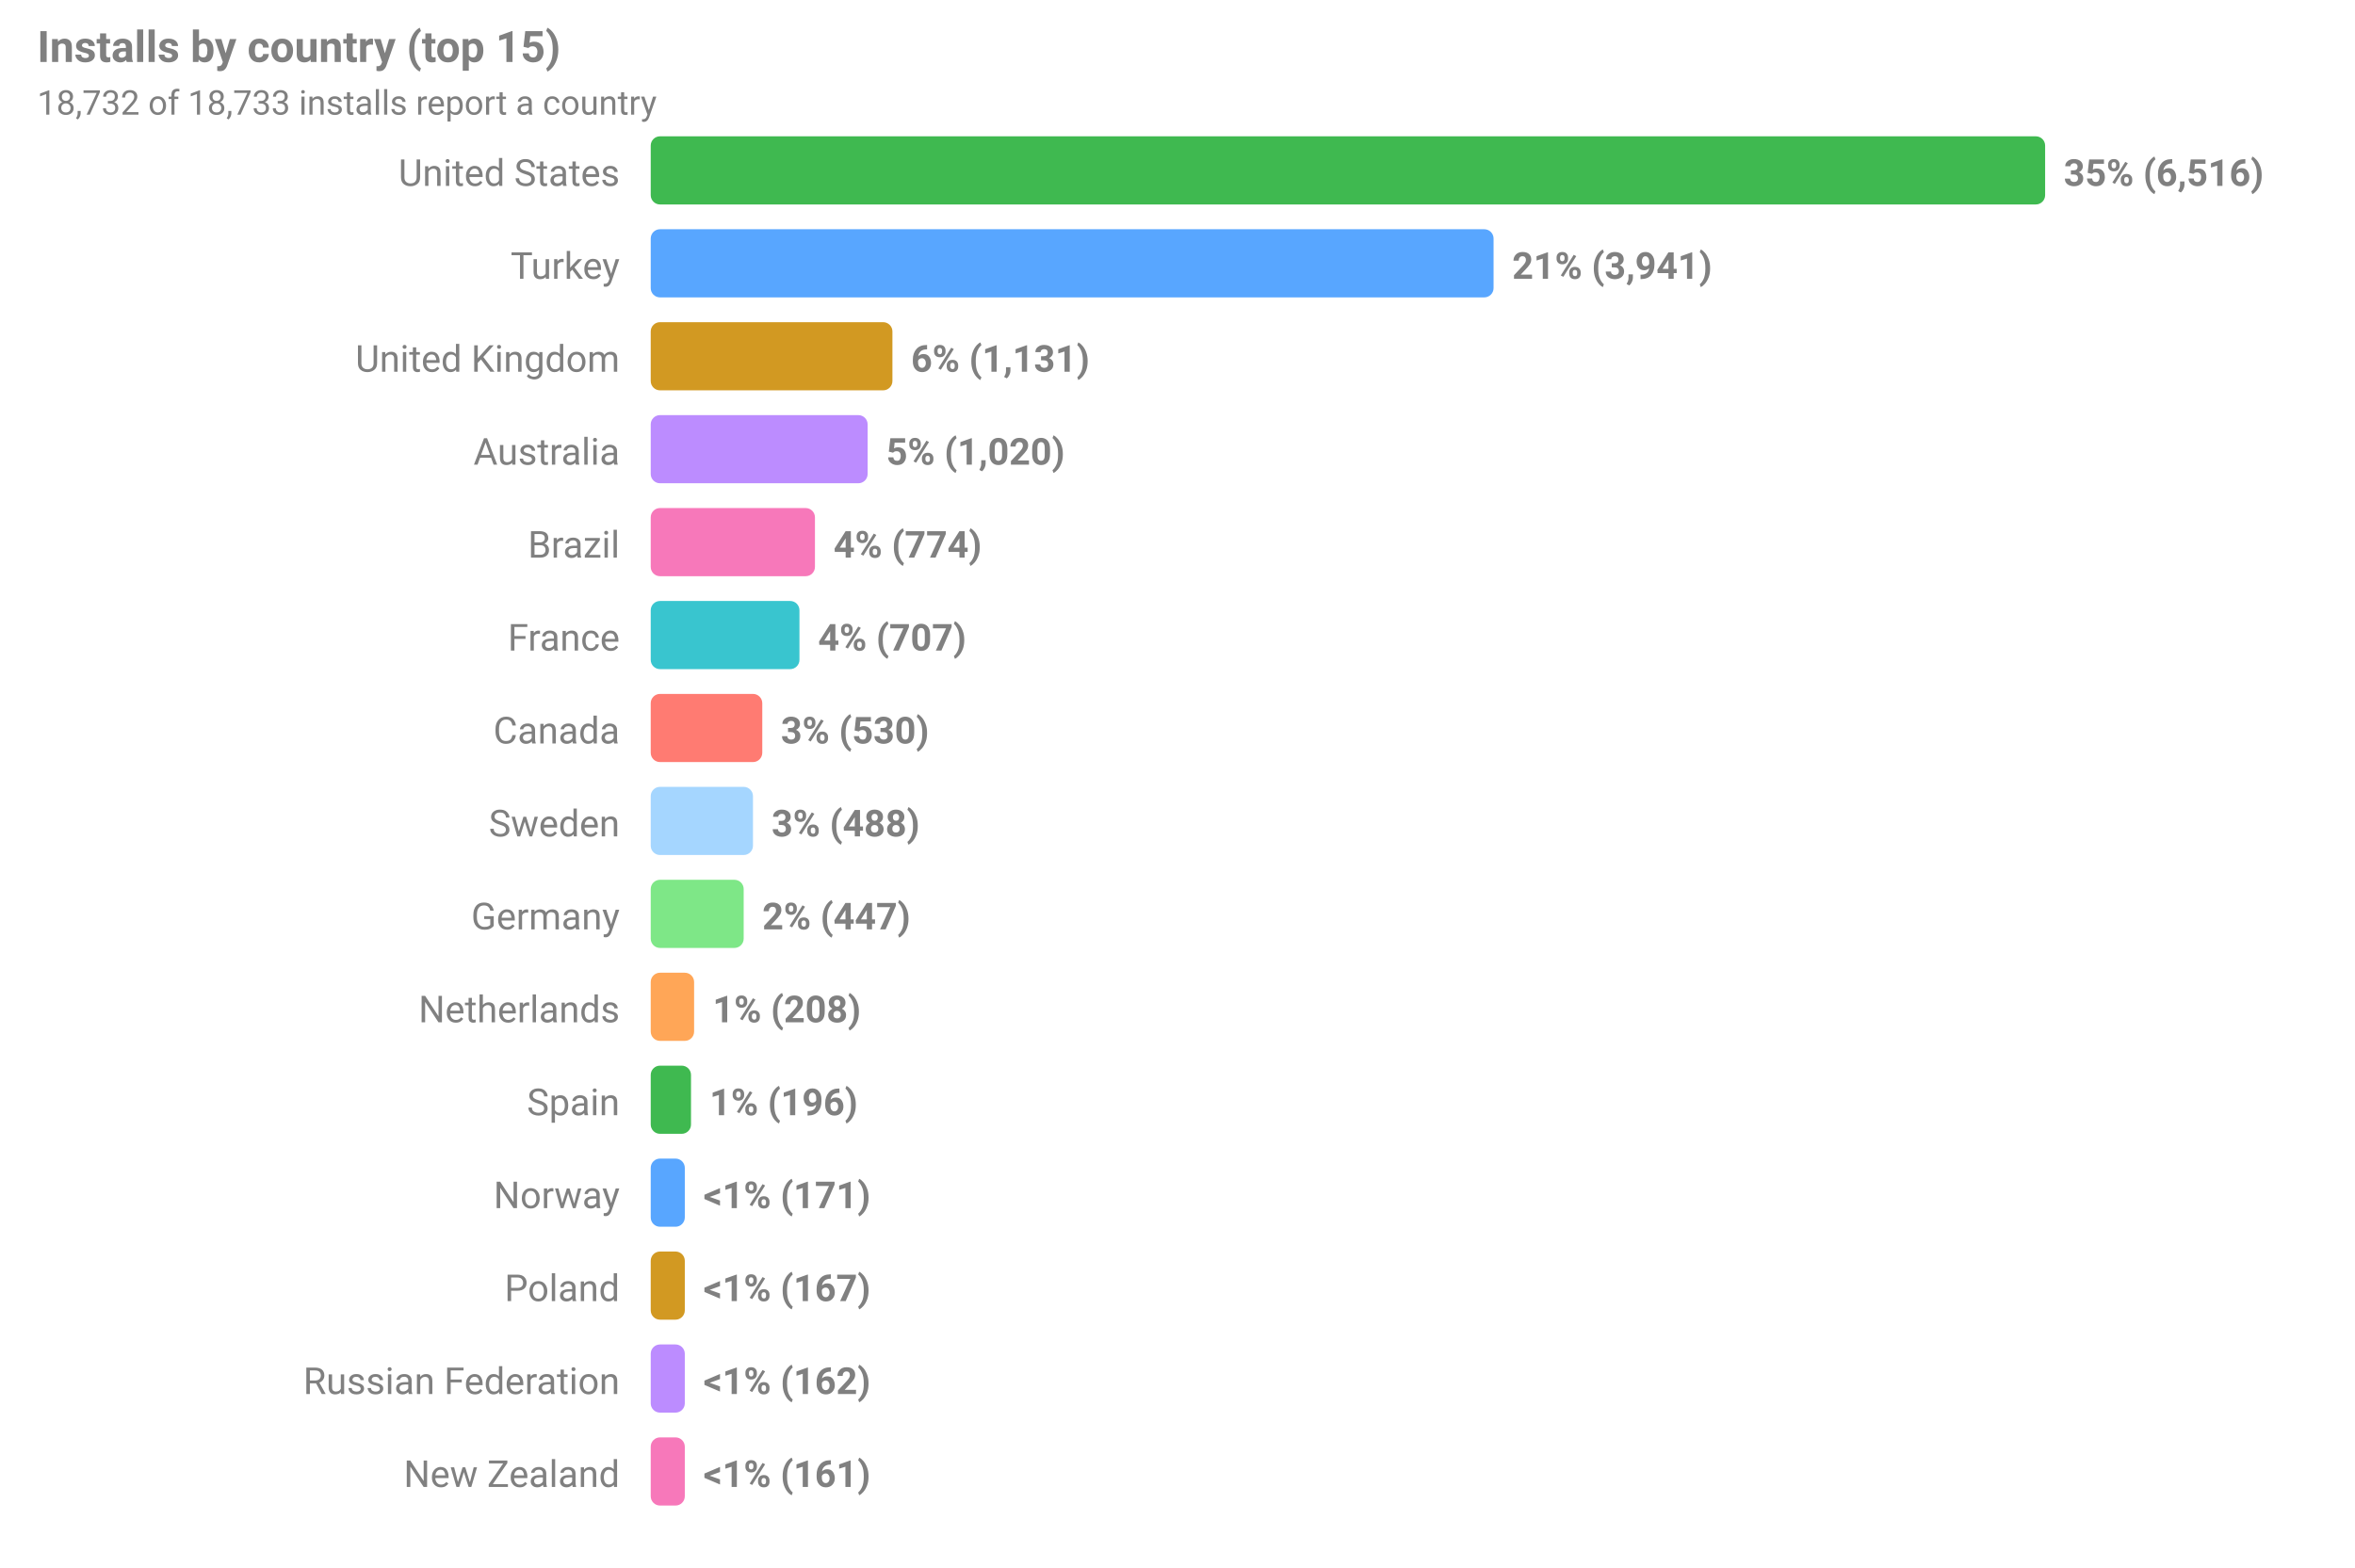
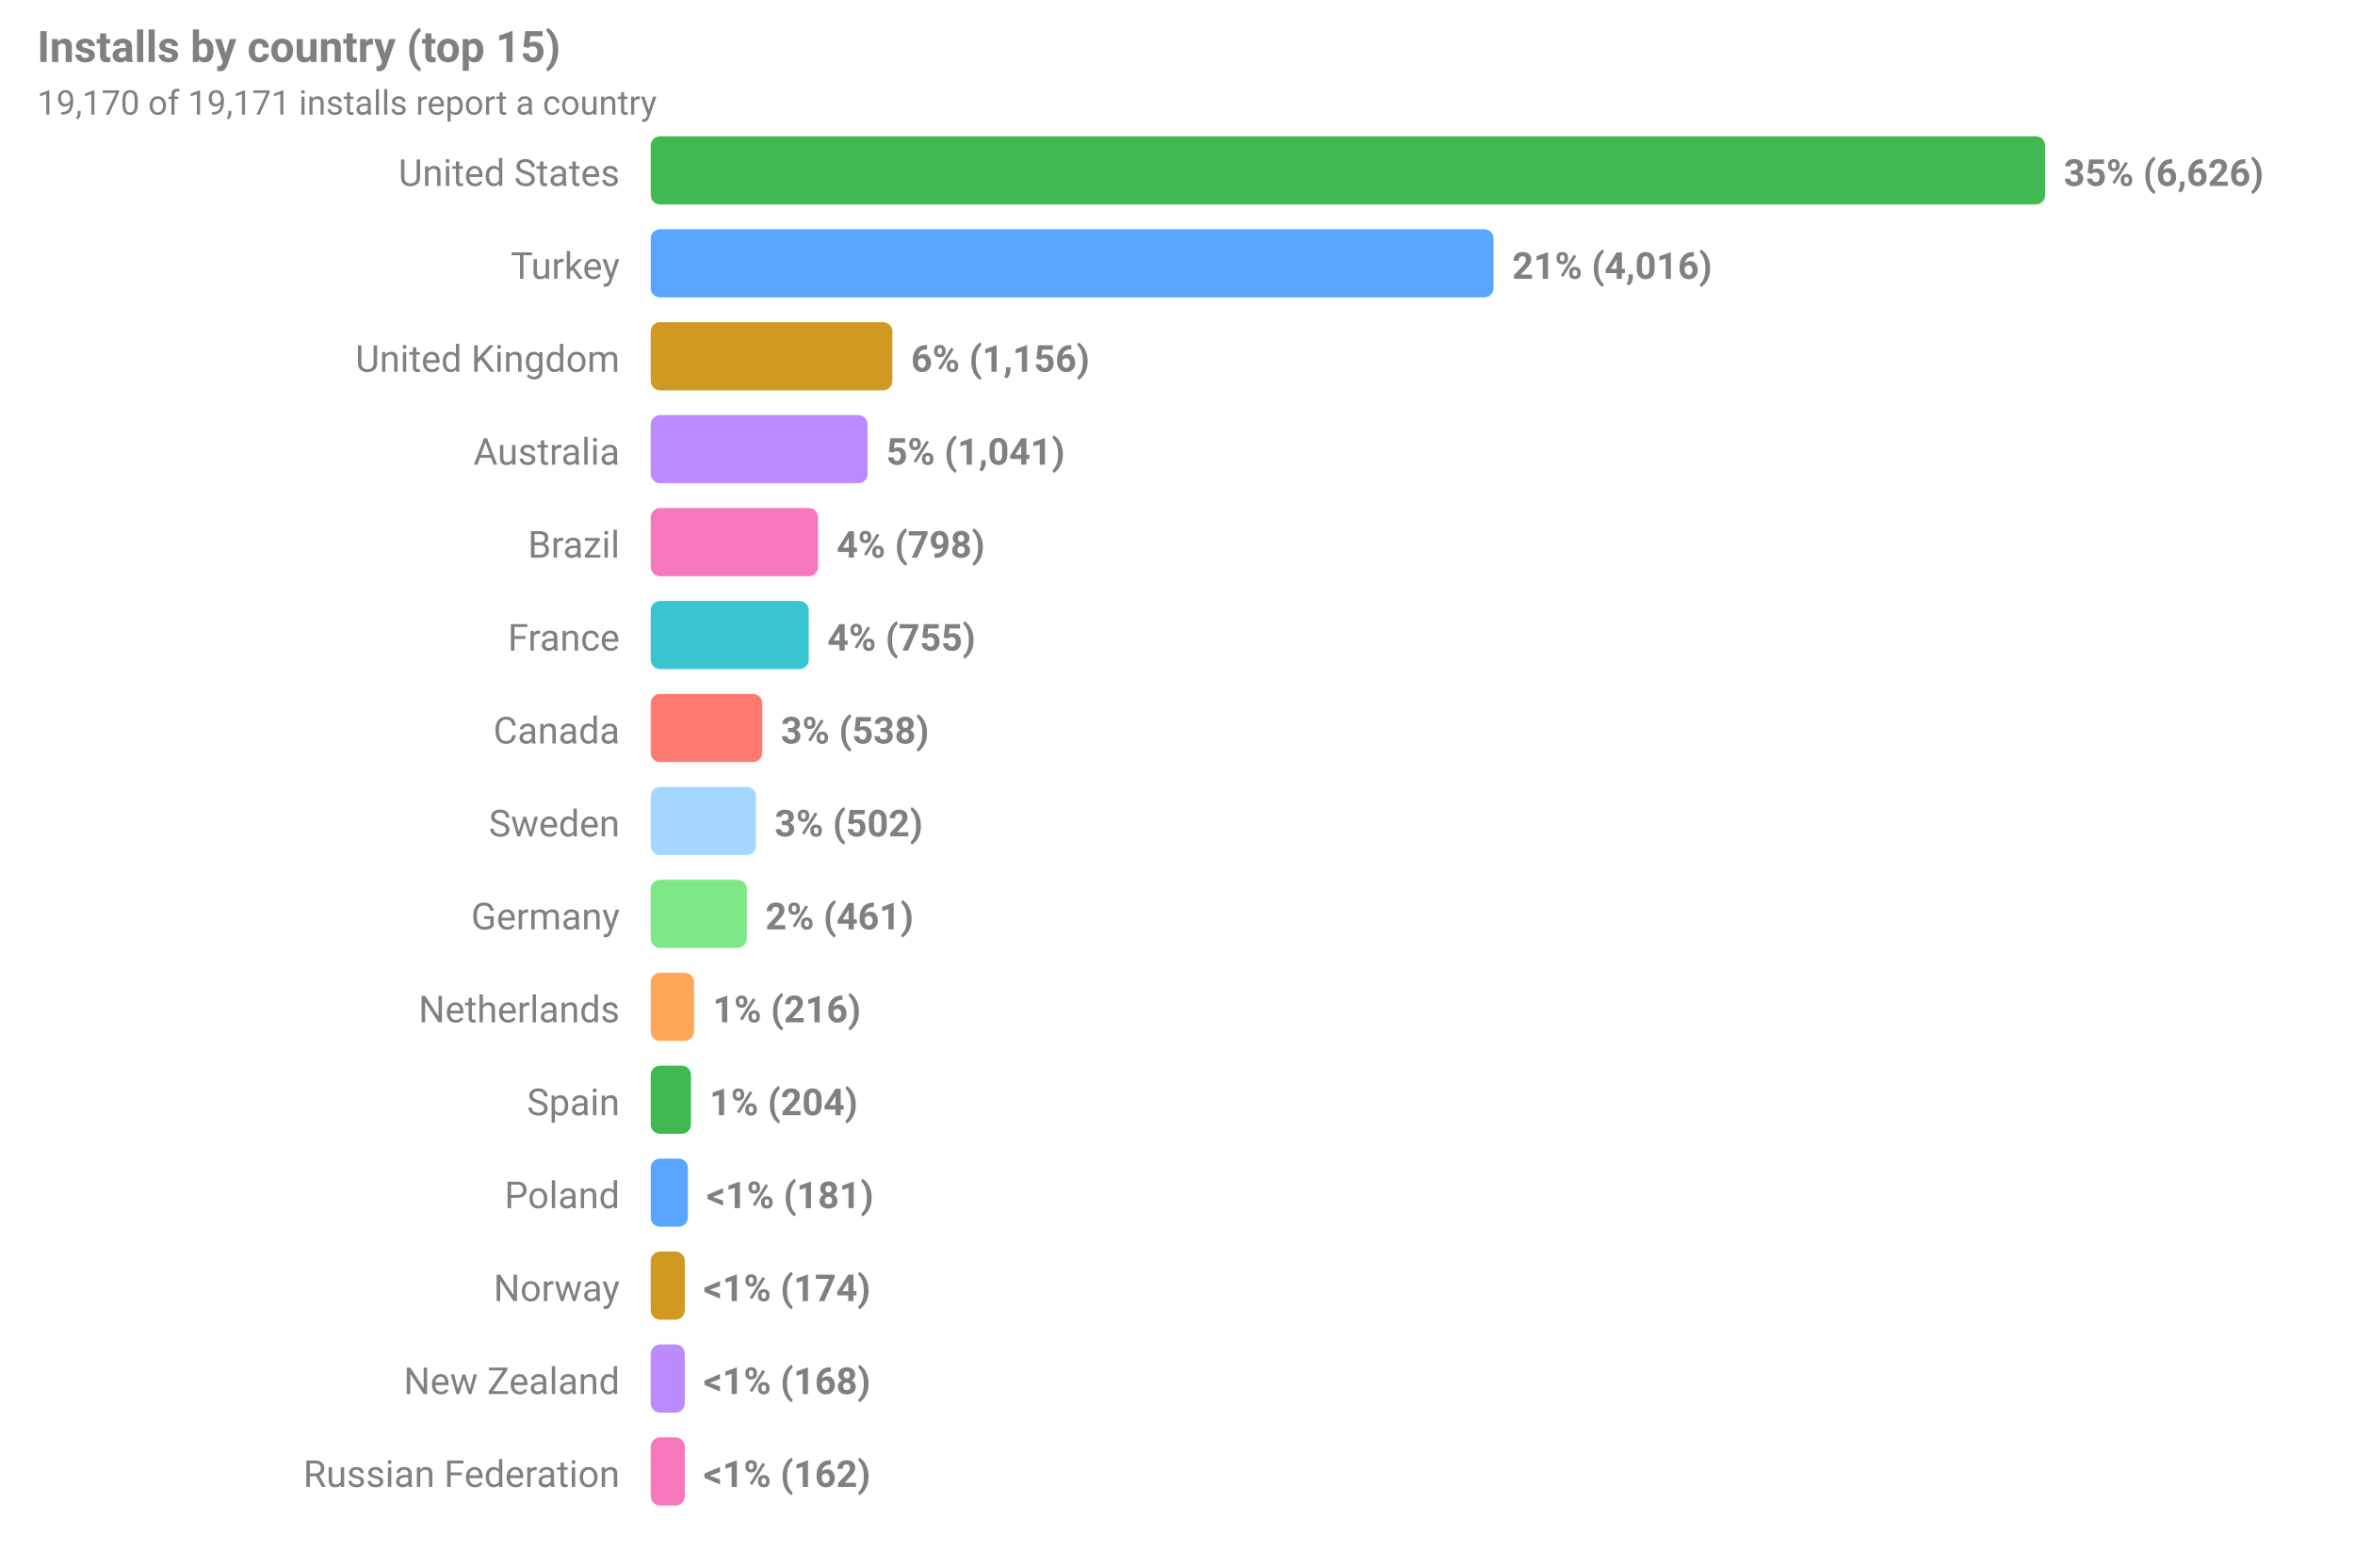
<svg xmlns="http://www.w3.org/2000/svg" width="760" height="506" viewBox="0 0 760 506" role="img" aria-label="Installs by country (top 15)">
  <style>
  text{font-family:-apple-system,BlinkMacSystemFont,'Segoe UI',Roboto,Helvetica,Arial,sans-serif}
  .grid{stroke:#808080;stroke-opacity:.3;stroke-width:1}
  .axis{stroke:#808080;stroke-width:1}
  .lbl{fill:#808080;font-size:12px}
  .val{fill:#808080;font-size:12px;font-weight:600}
  .title{fill:#808080;font-size:14px;font-weight:700}
  .sub{fill:#808080;font-size:11px}
  .gap{fill:#808080;opacity:.12}
  .gaplbl{fill:#808080;font-size:10px;opacity:.85}
  .ico{fill:#808080}
  .t1{fill:#e3b341}
  .t2{fill:#d29922}
  .t3{fill:#b7860b}
  .t4{fill:#946f0f}
</style>
  <text x="12" y="20" class="title">Installs by country (top 15)</text>
-   <text x="12" y="37" class="sub">18,732 of 18,733 installs report a country</text>
+   <text x="12" y="37" class="sub">19,170 of 19,171 installs report a country</text>
  <text x="200" y="60" class="lbl" text-anchor="end">United States</text>
-   <rect x="210" y="44" width="450" height="22" rx="3" fill="#3fb950" data-tip="United States: 35% (6,516)" />
-   <text x="666" y="60" class="val">35% (6,516)</text>
+   <rect x="210" y="44" width="450" height="22" rx="3" fill="#3fb950" data-tip="United States: 35% (6,626)" />
+   <text x="666" y="60" class="val">35% (6,626)</text>
  <text x="200" y="90" class="lbl" text-anchor="end">Turkey</text>
-   <rect x="210" y="74" width="272" height="22" rx="3" fill="#58a6ff" data-tip="Turkey: 21% (3,941)" />
-   <text x="488" y="90" class="val">21% (3,941)</text>
+   <rect x="210" y="74" width="272" height="22" rx="3" fill="#58a6ff" data-tip="Turkey: 21% (4,016)" />
+   <text x="488" y="90" class="val">21% (4,016)</text>
  <text x="200" y="120" class="lbl" text-anchor="end">United Kingdom</text>
-   <rect x="210" y="104" width="78" height="22" rx="3" fill="#d29922" data-tip="United Kingdom: 6% (1,131)" />
-   <text x="294" y="120" class="val">6% (1,131)</text>
+   <rect x="210" y="104" width="78" height="22" rx="3" fill="#d29922" data-tip="United Kingdom: 6% (1,156)" />
+   <text x="294" y="120" class="val">6% (1,156)</text>
  <text x="200" y="150" class="lbl" text-anchor="end">Australia</text>
-   <rect x="210" y="134" width="70" height="22" rx="3" fill="#bc8cff" data-tip="Australia: 5% (1,020)" />
-   <text x="286" y="150" class="val">5% (1,020)</text>
+   <rect x="210" y="134" width="70" height="22" rx="3" fill="#bc8cff" data-tip="Australia: 5% (1,041)" />
+   <text x="286" y="150" class="val">5% (1,041)</text>
  <text x="200" y="180" class="lbl" text-anchor="end">Brazil</text>
-   <rect x="210" y="164" width="53" height="22" rx="3" fill="#f778ba" data-tip="Brazil: 4% (774)" />
-   <text x="269" y="180" class="val">4% (774)</text>
+   <rect x="210" y="164" width="54" height="22" rx="3" fill="#f778ba" data-tip="Brazil: 4% (798)" />
+   <text x="270" y="180" class="val">4% (798)</text>
  <text x="200" y="210" class="lbl" text-anchor="end">France</text>
-   <rect x="210" y="194" width="48" height="22" rx="3" fill="#39c5cf" data-tip="France: 4% (707)" />
-   <text x="264" y="210" class="val">4% (707)</text>
+   <rect x="210" y="194" width="51" height="22" rx="3" fill="#39c5cf" data-tip="France: 4% (755)" />
+   <text x="267" y="210" class="val">4% (755)</text>
  <text x="200" y="240" class="lbl" text-anchor="end">Canada</text>
-   <rect x="210" y="224" width="36" height="22" rx="3" fill="#ff7b72" data-tip="Canada: 3% (530)" />
-   <text x="252" y="240" class="val">3% (530)</text>
+   <rect x="210" y="224" width="36" height="22" rx="3" fill="#ff7b72" data-tip="Canada: 3% (538)" />
+   <text x="252" y="240" class="val">3% (538)</text>
  <text x="200" y="270" class="lbl" text-anchor="end">Sweden</text>
-   <rect x="210" y="254" width="33" height="22" rx="3" fill="#a5d6ff" data-tip="Sweden: 3% (488)" />
-   <text x="249" y="270" class="val">3% (488)</text>
+   <rect x="210" y="254" width="34" height="22" rx="3" fill="#a5d6ff" data-tip="Sweden: 3% (502)" />
+   <text x="250" y="270" class="val">3% (502)</text>
  <text x="200" y="300" class="lbl" text-anchor="end">Germany</text>
-   <rect x="210" y="284" width="30" height="22" rx="3" fill="#7ee787" data-tip="Germany: 2% (447)" />
-   <text x="246" y="300" class="val">2% (447)</text>
+   <rect x="210" y="284" width="31" height="22" rx="3" fill="#7ee787" data-tip="Germany: 2% (461)" />
+   <text x="247" y="300" class="val">2% (461)</text>
  <text x="200" y="330" class="lbl" text-anchor="end">Netherlands</text>
-   <rect x="210" y="314" width="14" height="22" rx="3" fill="#ffa657" data-tip="Netherlands: 1% (208)" />
-   <text x="230" y="330" class="val">1% (208)</text>
+   <rect x="210" y="314" width="14" height="22" rx="3" fill="#ffa657" data-tip="Netherlands: 1% (216)" />
+   <text x="230" y="330" class="val">1% (216)</text>
  <text x="200" y="360" class="lbl" text-anchor="end">Spain</text>
-   <rect x="210" y="344" width="13" height="22" rx="3" fill="#3fb950" data-tip="Spain: 1% (196)" />
-   <text x="229" y="360" class="val">1% (196)</text>
-   <text x="200" y="390" class="lbl" text-anchor="end">Norway</text>
-   <rect x="210" y="374" width="11" height="22" rx="3" fill="#58a6ff" data-tip="Norway: &lt;1% (171)" />
-   <text x="227" y="390" class="val">&lt;1% (171)</text>
-   <text x="200" y="420" class="lbl" text-anchor="end">Poland</text>
-   <rect x="210" y="404" width="11" height="22" rx="3" fill="#d29922" data-tip="Poland: &lt;1% (167)" />
-   <text x="227" y="420" class="val">&lt;1% (167)</text>
-   <text x="200" y="450" class="lbl" text-anchor="end">Russian Federation</text>
-   <rect x="210" y="434" width="11" height="22" rx="3" fill="#bc8cff" data-tip="Russian Federation: &lt;1% (162)" />
-   <text x="227" y="450" class="val">&lt;1% (162)</text>
-   <text x="200" y="480" class="lbl" text-anchor="end">New Zealand</text>
-   <rect x="210" y="464" width="11" height="22" rx="3" fill="#f778ba" data-tip="New Zealand: &lt;1% (161)" />
-   <text x="227" y="480" class="val">&lt;1% (161)</text>
+   <rect x="210" y="344" width="13" height="22" rx="3" fill="#3fb950" data-tip="Spain: 1% (204)" />
+   <text x="229" y="360" class="val">1% (204)</text>
+   <text x="200" y="390" class="lbl" text-anchor="end">Poland</text>
+   <rect x="210" y="374" width="12" height="22" rx="3" fill="#58a6ff" data-tip="Poland: &lt;1% (181)" />
+   <text x="228" y="390" class="val">&lt;1% (181)</text>
+   <text x="200" y="420" class="lbl" text-anchor="end">Norway</text>
+   <rect x="210" y="404" width="11" height="22" rx="3" fill="#d29922" data-tip="Norway: &lt;1% (174)" />
+   <text x="227" y="420" class="val">&lt;1% (174)</text>
+   <text x="200" y="450" class="lbl" text-anchor="end">New Zealand</text>
+   <rect x="210" y="434" width="11" height="22" rx="3" fill="#bc8cff" data-tip="New Zealand: &lt;1% (168)" />
+   <text x="227" y="450" class="val">&lt;1% (168)</text>
+   <text x="200" y="480" class="lbl" text-anchor="end">Russian Federation</text>
+   <rect x="210" y="464" width="11" height="22" rx="3" fill="#f778ba" data-tip="Russian Federation: &lt;1% (162)" />
+   <text x="227" y="480" class="val">&lt;1% (162)</text>
</svg>
